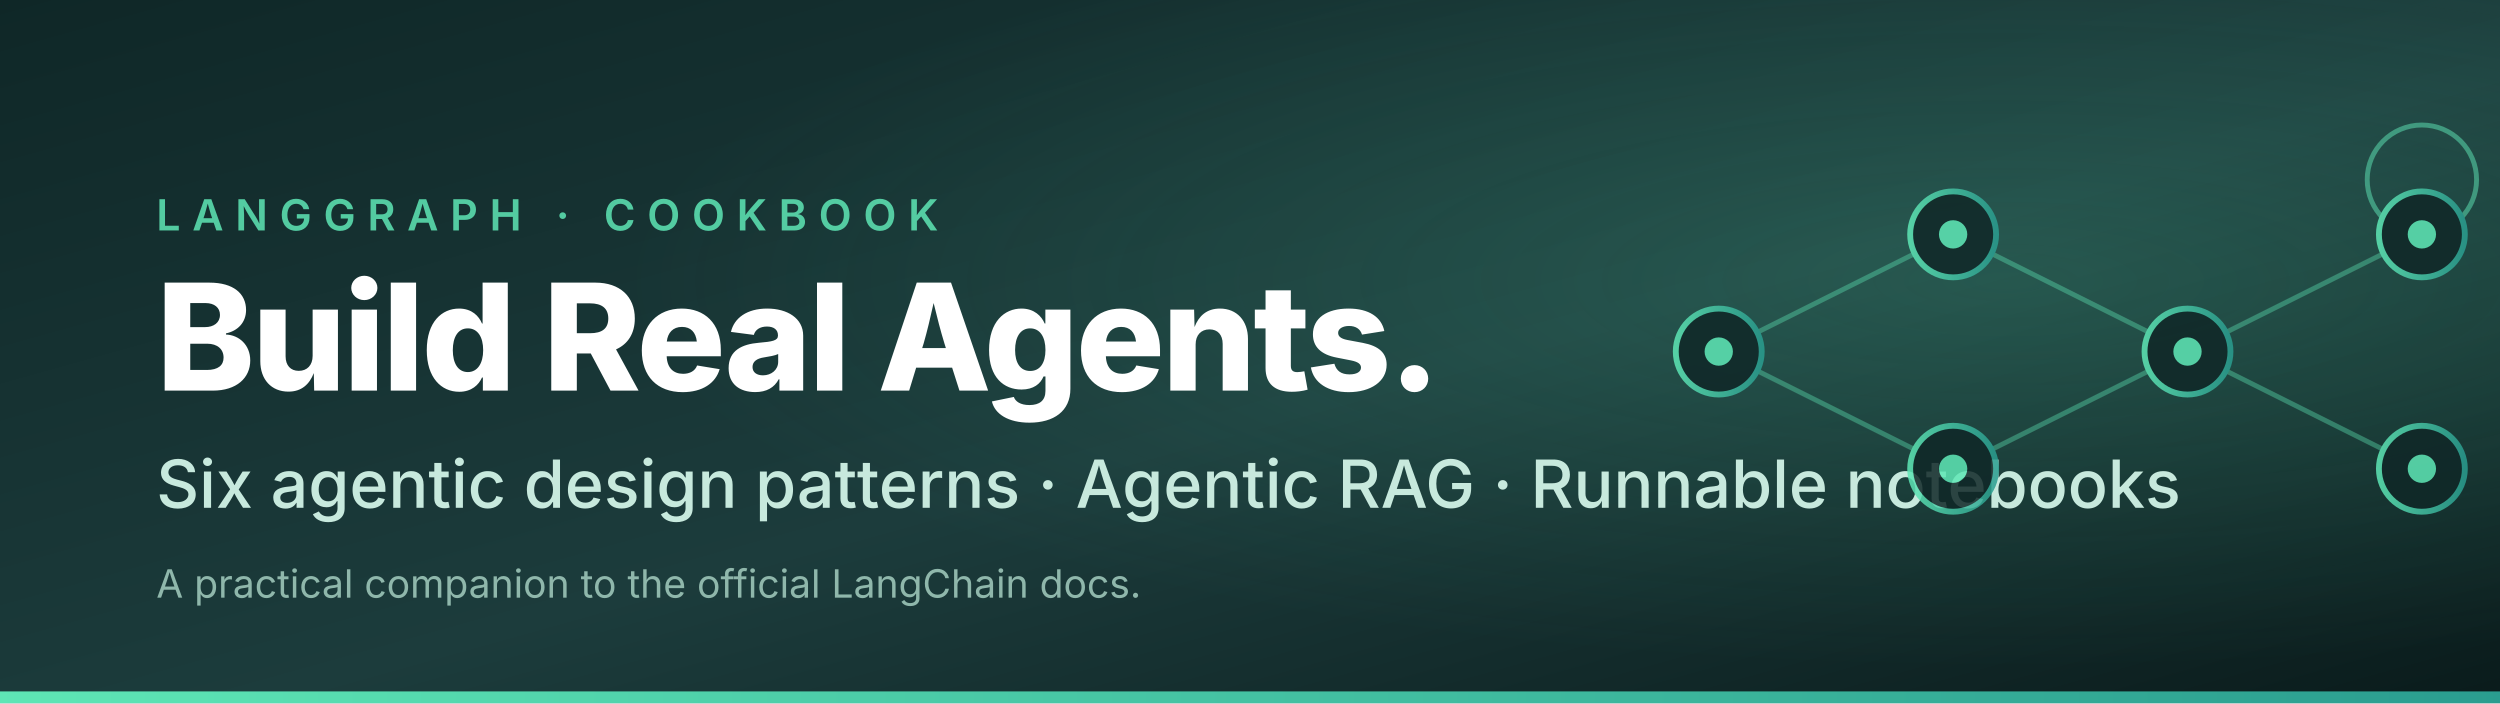
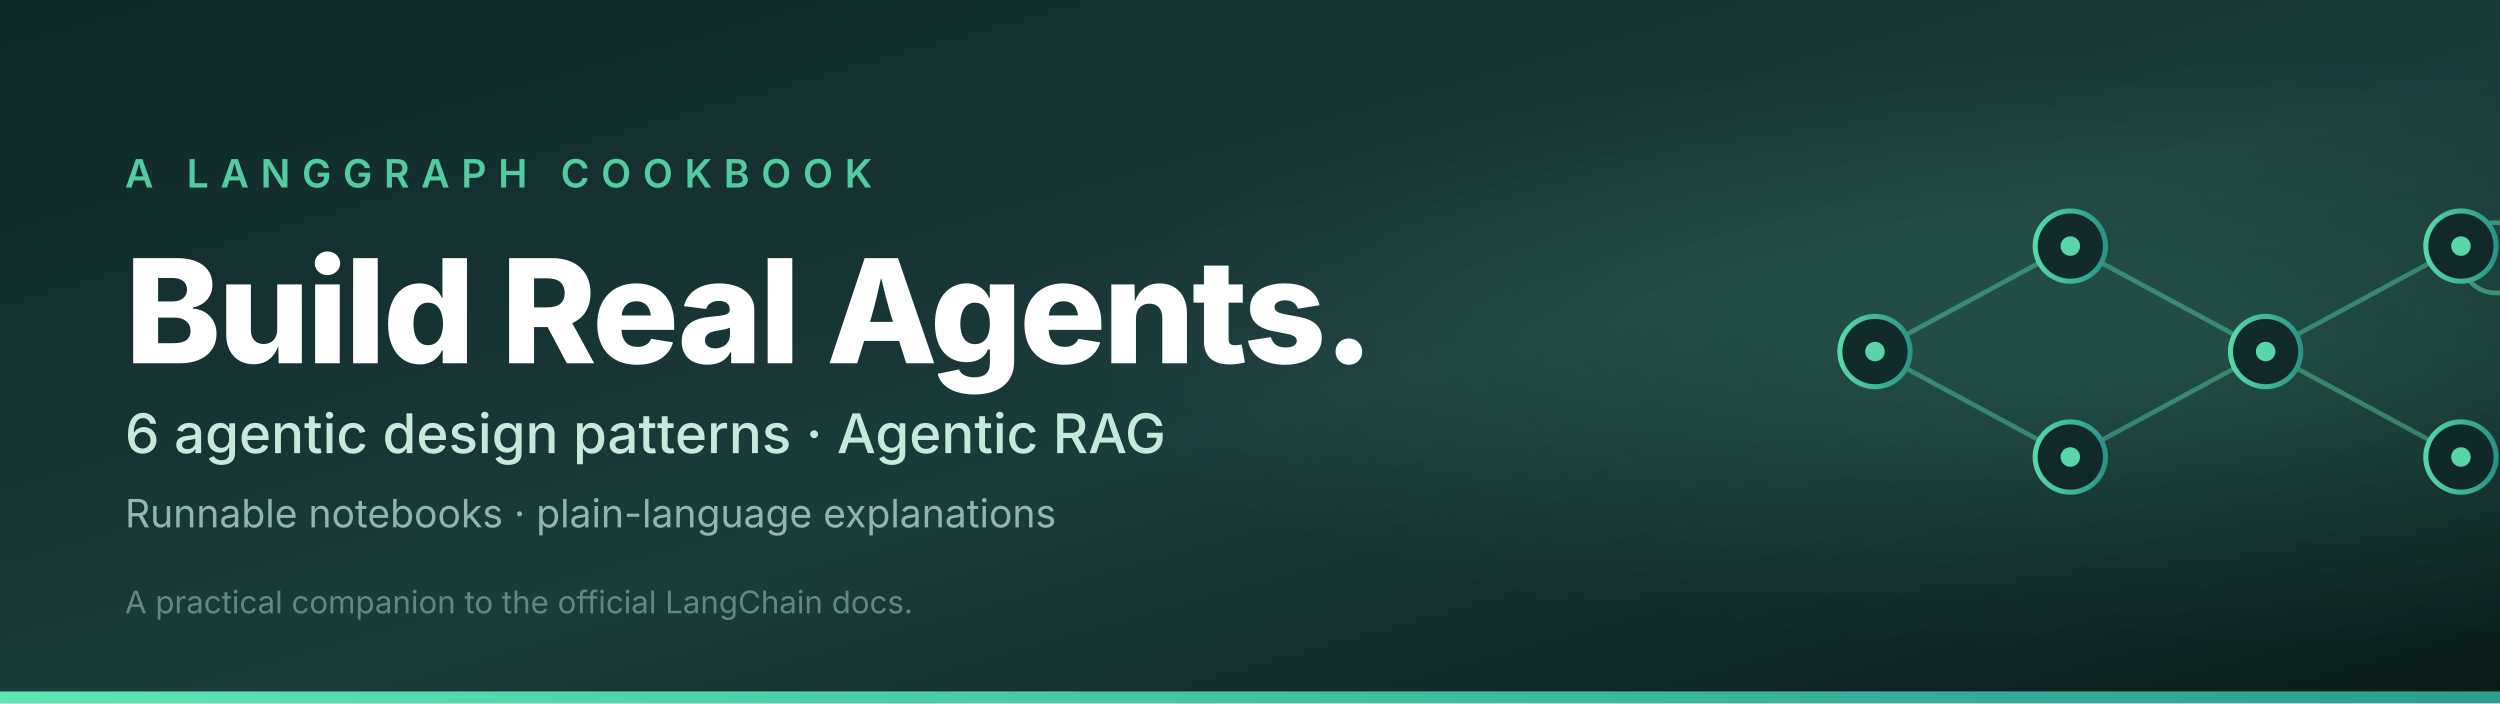
- <svg xmlns="http://www.w3.org/2000/svg" viewBox="0 0 1280 360" role="img" aria-label="LangGraph Cookbook — 6 agentic design patterns plus Agentic RAG">
+ <svg xmlns="http://www.w3.org/2000/svg" viewBox="0 0 1280 360" role="img" aria-label="LangGraph Cookbook — six agentic design patterns plus Agentic RAG">
  <defs>
    <linearGradient id="bg" x1="0%" y1="0%" x2="100%" y2="100%">
      <stop offset="0%" stop-color="#0F2727" />
      <stop offset="55%" stop-color="#1C3C3C" />
      <stop offset="100%" stop-color="#0A1B1B" />
    </linearGradient>
    <linearGradient id="accent" x1="0%" y1="0%" x2="100%" y2="0%">
      <stop offset="0%" stop-color="#5EE6B5" />
      <stop offset="100%" stop-color="#2A9D8F" />
    </linearGradient>
-     <radialGradient id="glow" cx="80%" cy="40%" r="55%">
-       <stop offset="0%" stop-color="#5EE6B5" stop-opacity="0.18" />
+     <radialGradient id="glow" cx="85%" cy="50%" r="42%">
+       <stop offset="0%" stop-color="#5EE6B5" stop-opacity="0.16" />
      <stop offset="100%" stop-color="#5EE6B5" stop-opacity="0" />
    </radialGradient>
  </defs>
  <rect width="1280" height="360" fill="url(#bg)" />
  <rect width="1280" height="360" fill="url(#glow)" />
  <g font-family="ui-sans-serif, -apple-system, 'Segoe UI', Inter, system-ui, sans-serif" fill="#FFFFFF">
-     <text x="80" y="118" font-size="22" font-weight="600" letter-spacing="6" fill="#5EE6B5" opacity="0.85">LANGGRAPH · COOKBOOK</text>
-     <text x="80" y="200" font-size="76" font-weight="800" letter-spacing="-1.5">Build Real Agents.</text>
-     <text x="80" y="260" font-size="34" font-weight="500" fill="#C7E9DD">Six agentic design patterns · Agentic RAG · Runnable notebooks</text>
-     <text x="80" y="306" font-size="20" font-weight="400" fill="#8FB7AB">A practical companion to the official LangChain docs.</text>
+     <text x="64" y="96" font-size="20" font-weight="600" letter-spacing="6" fill="#5EE6B5" opacity="0.85">A LANGGRAPH COOKBOOK</text>
+     <text x="64" y="186" font-size="74" font-weight="800" letter-spacing="-1.5">Build Real Agents.</text>
+     <text x="64" y="232" font-size="28" font-weight="500" fill="#C7E9DD">6 agentic design patterns · Agentic RAG</text>
+     <text x="64" y="270" font-size="20" font-weight="400" fill="#8FB7AB">Runnable notebooks · plain-language explanations</text>
+     <text x="64" y="314" font-size="16" font-weight="400" fill="#6B9890" opacity="0.85">A practical companion to the official LangChain docs.</text>
  </g>
-   <g transform="translate(820, 80)" fill="none" stroke="#5EE6B5" stroke-width="2.5" opacity="0.85">
-     <line x1="60" y1="100" x2="180" y2="40" opacity="0.45" />
-     <line x1="60" y1="100" x2="180" y2="160" opacity="0.45" />
-     <line x1="180" y1="40" x2="300" y2="100" opacity="0.45" />
-     <line x1="180" y1="160" x2="300" y2="100" opacity="0.45" />
-     <line x1="300" y1="100" x2="420" y2="40" opacity="0.45" />
-     <line x1="300" y1="100" x2="420" y2="160" opacity="0.45" />
-     <path d="M 420 40 a 28 28 0 1 1 0.01 0" opacity="0.6" />
-     <g fill="#0F2727" stroke="url(#accent)" stroke-width="3">
-       <circle cx="60" cy="100" r="22" />
-       <circle cx="180" cy="40" r="22" />
-       <circle cx="180" cy="160" r="22" />
-       <circle cx="300" cy="100" r="22" />
-       <circle cx="420" cy="40" r="22" />
-       <circle cx="420" cy="160" r="22" />
+   <g transform="translate(920, 96)" fill="none" stroke="#5EE6B5" stroke-width="2.4" opacity="0.9">
+     <line x1="40" y1="84" x2="140" y2="30" opacity="0.45" />
+     <line x1="40" y1="84" x2="140" y2="138" opacity="0.45" />
+     <line x1="140" y1="30" x2="240" y2="84" opacity="0.45" />
+     <line x1="140" y1="138" x2="240" y2="84" opacity="0.45" />
+     <line x1="240" y1="84" x2="340" y2="138" opacity="0.45" />
+     <line x1="240" y1="84" x2="340" y2="30" opacity="0.45" />
+     <path d="M 358 18 a 18 18 0 1 1 -0.01 0" opacity="0.55" />
+     <g fill="#0F2727" stroke="url(#accent)" stroke-width="2.6">
+       <circle cx="40" cy="84" r="18" />
+       <circle cx="140" cy="30" r="18" />
+       <circle cx="140" cy="138" r="18" />
+       <circle cx="240" cy="84" r="18" />
+       <circle cx="340" cy="30" r="18" />
+       <circle cx="340" cy="138" r="18" />
    </g>
-     <g fill="#5EE6B5">
-       <circle cx="60" cy="100" r="6" />
-       <circle cx="180" cy="40" r="6" />
-       <circle cx="180" cy="160" r="6" />
-       <circle cx="300" cy="100" r="6" />
-       <circle cx="420" cy="40" r="6" />
-       <circle cx="420" cy="160" r="6" />
+     <g fill="#5EE6B5" stroke="none">
+       <circle cx="40" cy="84" r="5" />
+       <circle cx="140" cy="30" r="5" />
+       <circle cx="140" cy="138" r="5" />
+       <circle cx="240" cy="84" r="5" />
+       <circle cx="340" cy="30" r="5" />
+       <circle cx="340" cy="138" r="5" />
    </g>
  </g>
  <rect x="0" y="354" width="1280" height="6" fill="url(#accent)" />
</svg>
